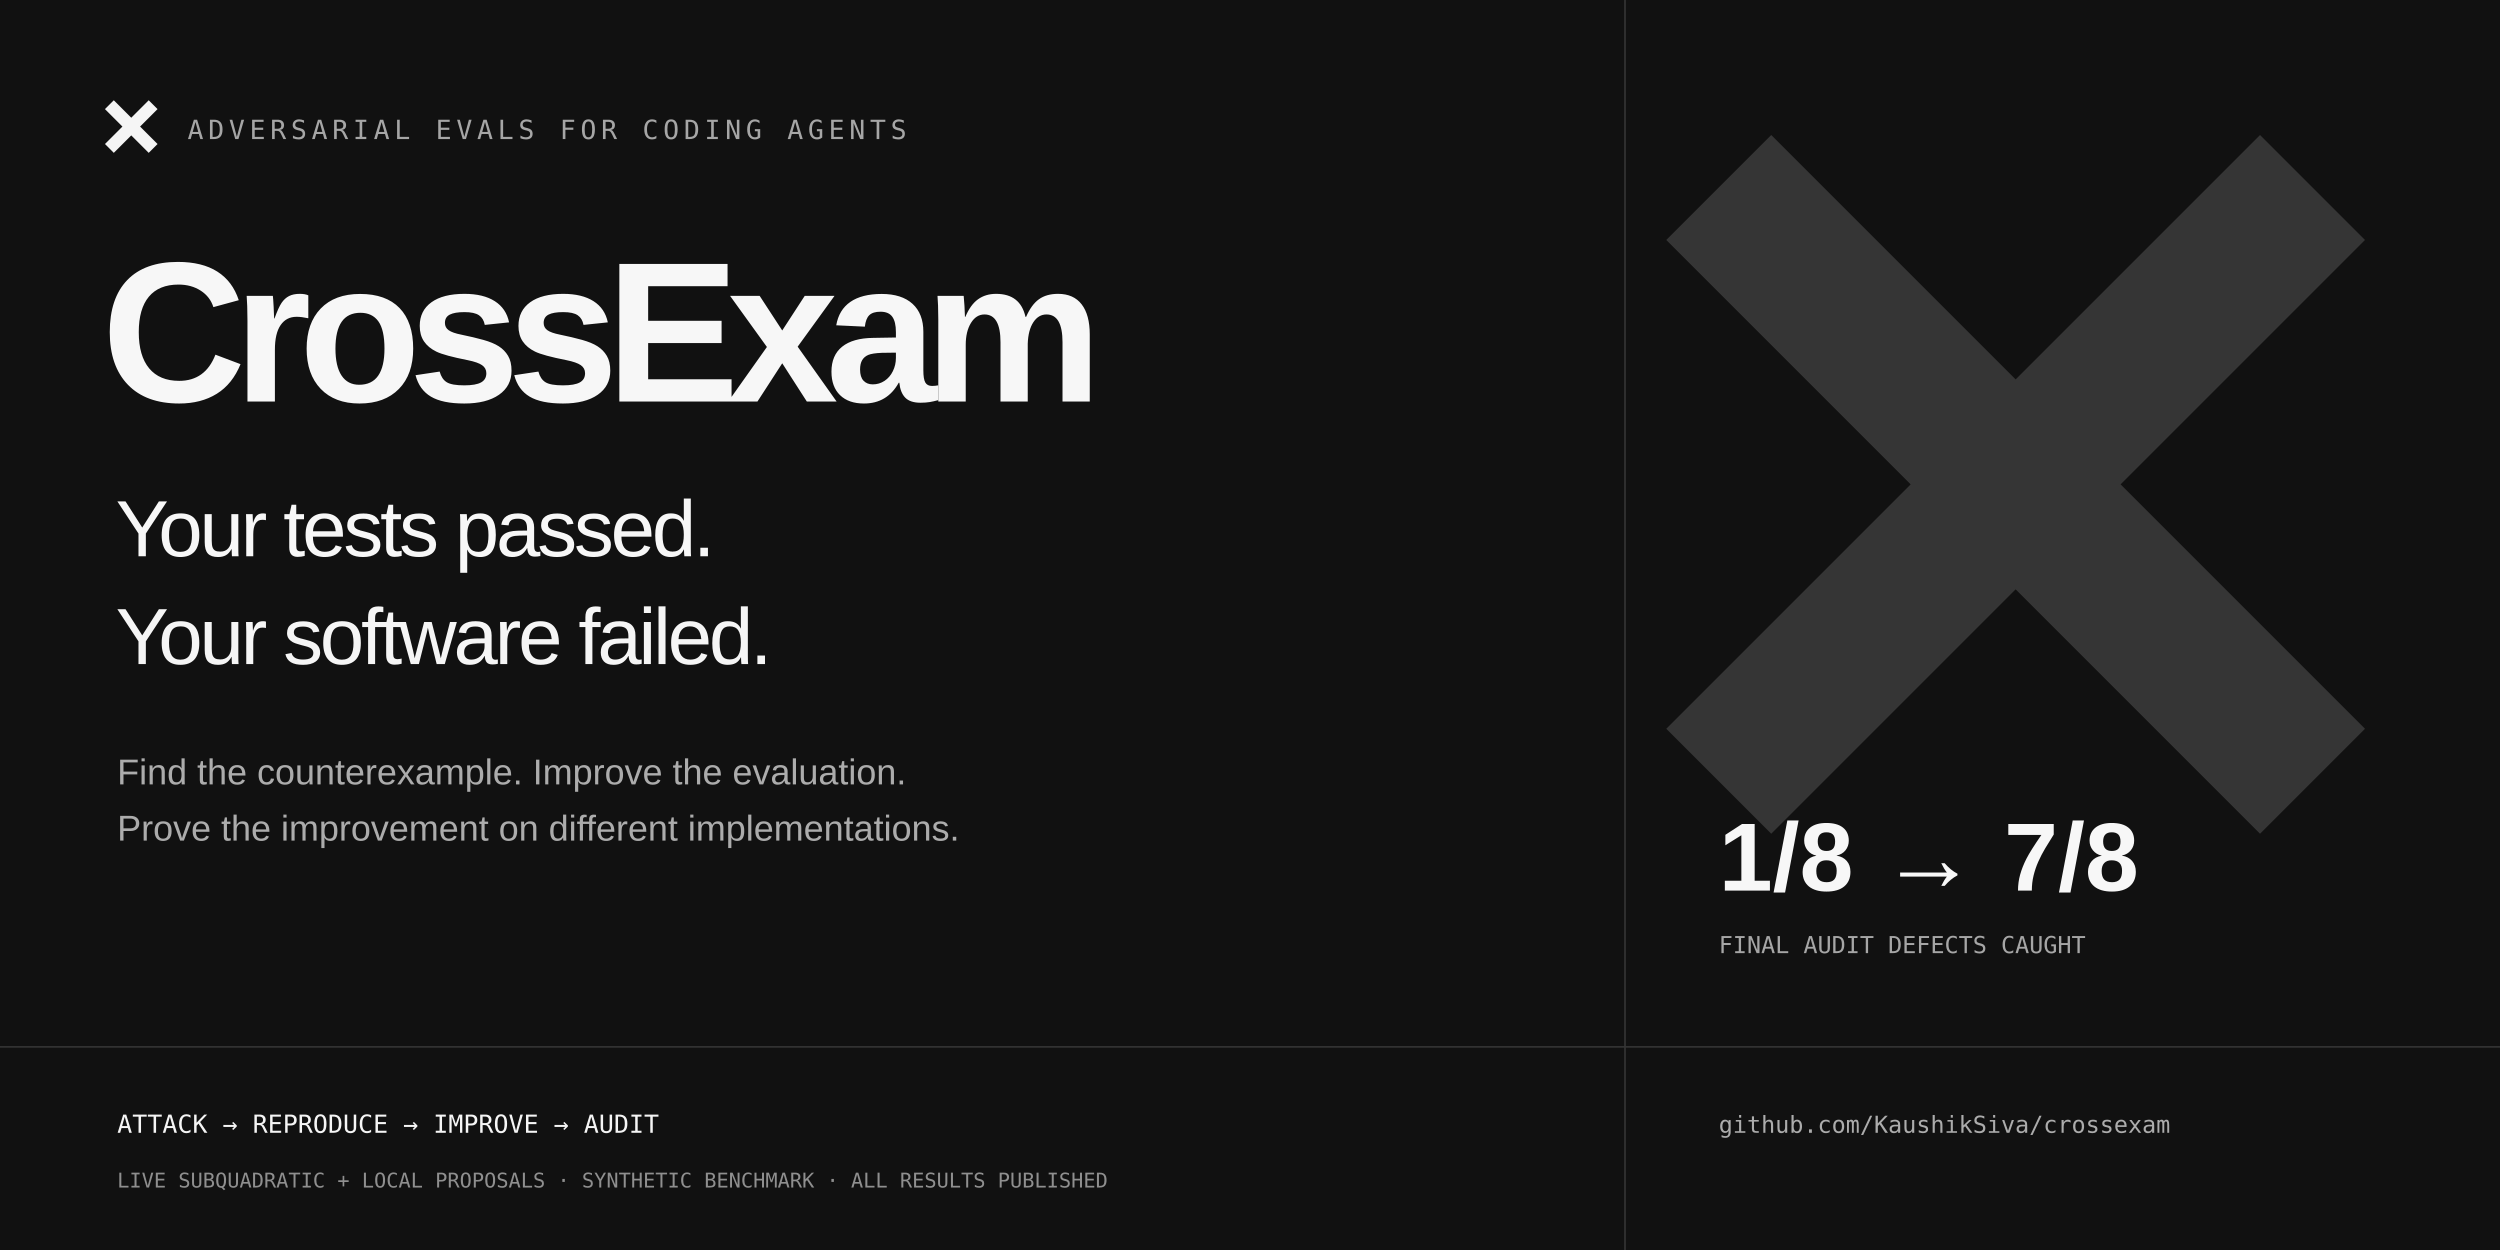
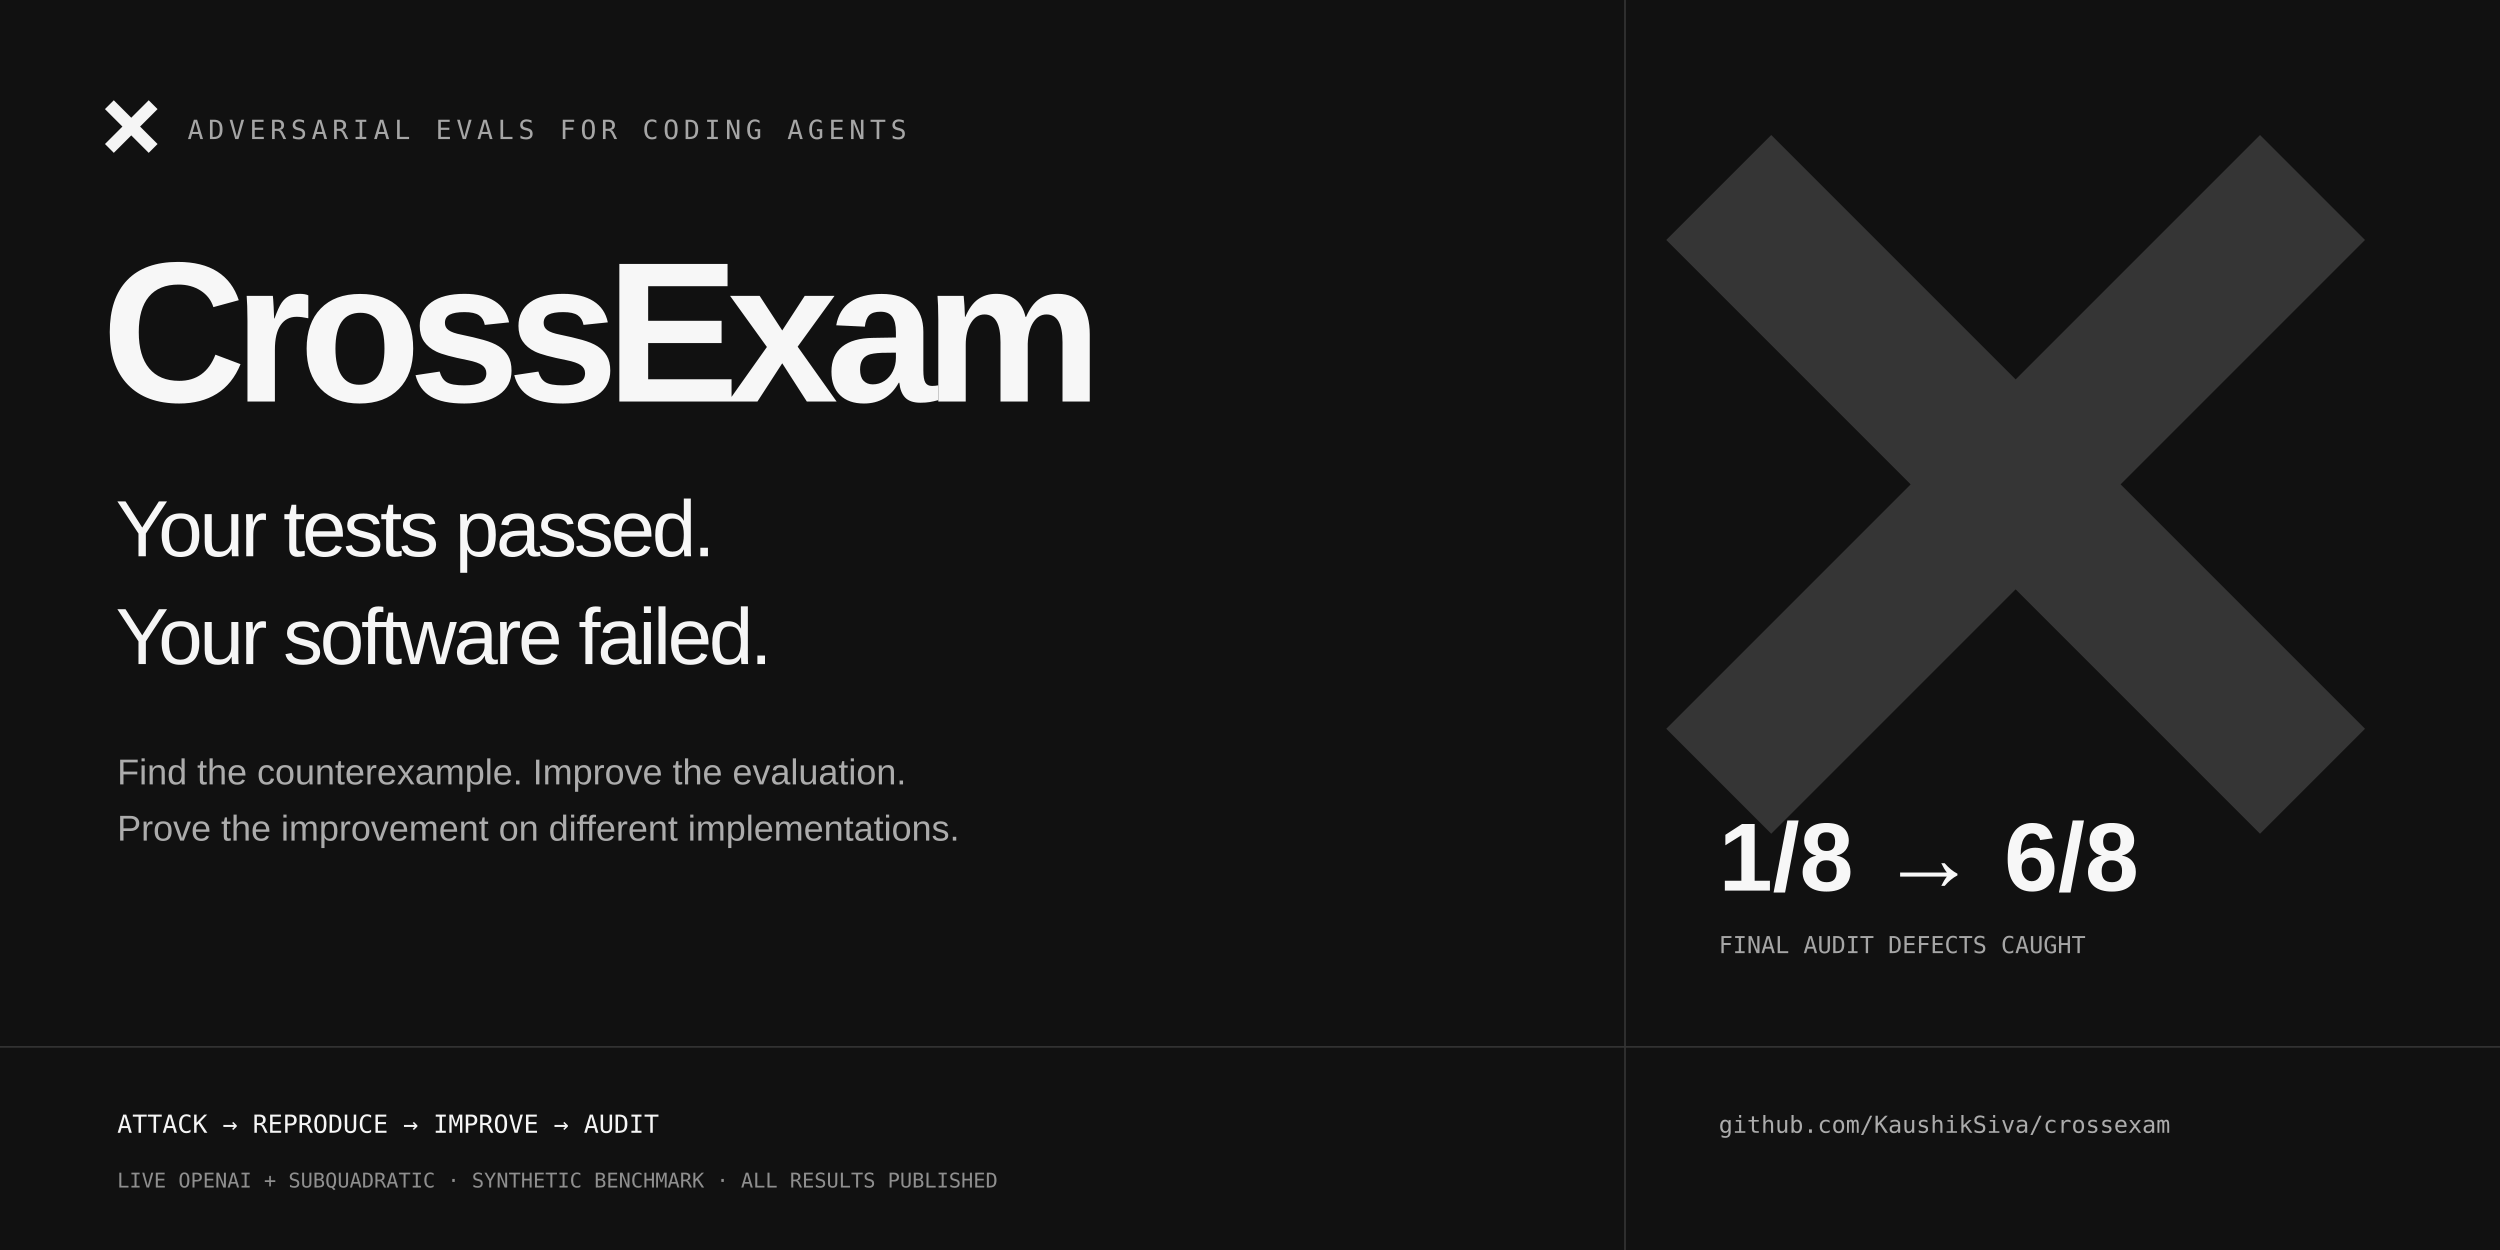
<svg xmlns="http://www.w3.org/2000/svg" width="1600" height="800" viewBox="0 0 1600 800">
  <rect width="1600" height="800" fill="#111111" />
  <g stroke="#353535" stroke-width="1">
    <path d="M0 670H1600M1040 0V800" />
    <path d="M1100 120L1480 500M1480 120L1100 500" stroke-width="95" />
  </g>
  <path d="M70 67l28 28m0-28L70 95" stroke="#f5f5f5" stroke-width="8" />
  <text x="120" y="89" fill="#a6a6a6" font-family="monospace" font-size="17" letter-spacing="3">ADVERSARIAL EVALS FOR CODING AGENTS</text>
  <text x="65" y="257" fill="#f7f7f7" font-family="Arial, sans-serif" font-size="128" font-weight="bold" letter-spacing="-8">CrossExam</text>
  <text x="74" y="356" fill="#f7f7f7" font-family="Arial, sans-serif" font-size="51" letter-spacing="-2">Your tests passed.</text>
  <text x="74" y="425" fill="#f5f5f5" font-family="Arial, sans-serif" font-size="51" letter-spacing="-2">Your software failed.</text>
  <text x="75" y="502" fill="#acacac" font-family="Arial, sans-serif" font-size="23">Find the counterexample. Improve the evaluation.</text>
  <text x="75" y="538" fill="#acacac" font-family="Arial, sans-serif" font-size="23">Prove the improvement on different implementations.</text>
-   <text x="1100" y="570" fill="#f7f7f7" font-family="Arial, sans-serif" font-size="62" font-weight="bold">1/8 → 7/8</text>
+   <text x="1100" y="570" fill="#f7f7f7" font-family="Arial, sans-serif" font-size="62" font-weight="bold">1/8 → 6/8</text>
  <text x="1100" y="610" fill="#a6a6a6" font-family="monospace" font-size="15">FINAL AUDIT DEFECTS CAUGHT</text>
  <text x="75" y="725" fill="#f5f5f5" font-family="monospace" font-size="16">ATTACK → REPRODUCE → IMPROVE → AUDIT</text>
-   <text x="75" y="760" fill="#8f8f8f" font-family="monospace" font-size="13">LIVE SUBQUADRATIC + LOCAL PROPOSALS · SYNTHETIC BENCHMARK · ALL RESULTS PUBLISHED</text>
+   <text x="75" y="760" fill="#8f8f8f" font-family="monospace" font-size="13">LIVE OPENAI + SUBQUADRATIC · SYNTHETIC BENCHMARK · ALL RESULTS PUBLISHED</text>
  <text x="1100" y="725" fill="#acacac" font-family="monospace" font-size="15">github.com/KaushikSiva/crossexam</text>
</svg>
